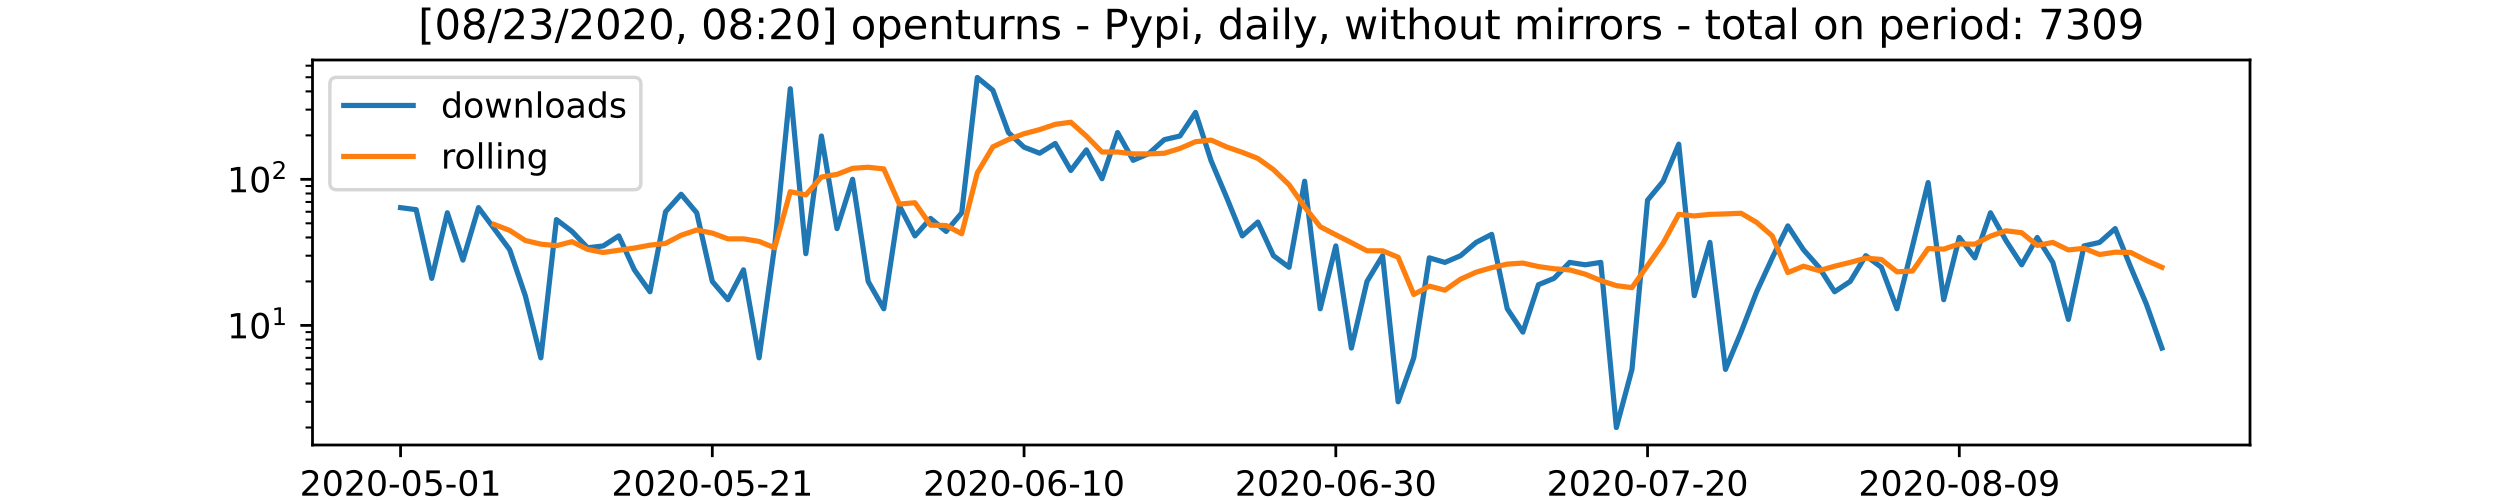
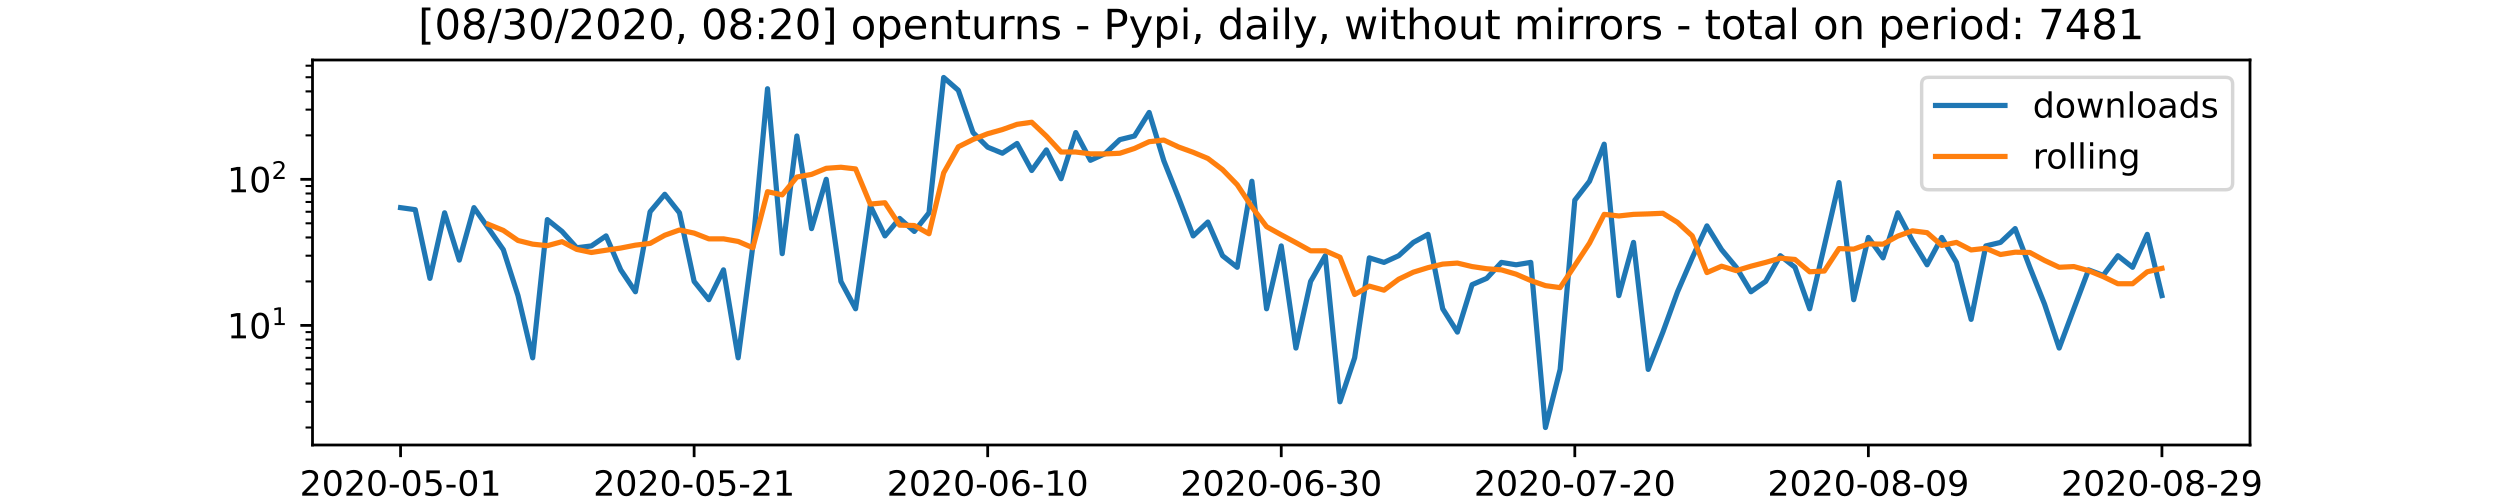
<svg xmlns="http://www.w3.org/2000/svg" xmlns:xlink="http://www.w3.org/1999/xlink" height="144pt" version="1.1" viewBox="0 0 720 144" width="720pt">
  <defs>
    <style type="text/css">*{stroke-linecap:butt;stroke-linejoin:round;}</style>
  </defs>
  <g id="figure_1">
    <g id="patch_1">
      <path d="M 0 144  L 720 144  L 720 0  L 0 0  z " style="fill:#ffffff;" />
    </g>
    <g id="axes_1">
      <g id="patch_2">
        <path d="M 90 128.16  L 648 128.16  L 648 17.28  L 90 17.28  z " style="fill:#ffffff;" />
      </g>
      <g id="matplotlib.axis_1">
        <g id="xtick_1">
          <g id="line2d_1">
            <defs>
-               <path d="M 0 0  L 0 3.5  " id="m0e3fd17107" style="stroke:#000000;stroke-width:0.8;" />
+               <path d="M 0 0  L 0 3.5  " id="me5f6b61ff6" style="stroke:#000000;stroke-width:0.8;" />
            </defs>
            <g>
-               <use style="stroke:#000000;stroke-width:0.8;" x="115.364" xlink:href="#m0e3fd17107" y="128.16" />
+               <use style="stroke:#000000;stroke-width:0.8;" x="115.364" xlink:href="#me5f6b61ff6" y="128.16" />
            </g>
          </g>
          <g id="text_1">
            <g transform="translate(86.30582 142.7584)scale(0.1 -0.1)">
              <defs>
                <path d="M 19.188 8.297  L 53.609 8.297  L 53.609 0  L 7.328 0  L 7.328 8.297  Q 12.938 14.109 22.625 23.891  Q 32.328 33.688 34.812 36.531  Q 39.547 41.844 41.422 45.531  Q 43.312 49.219 43.312 52.781  Q 43.312 58.594 39.234 62.25  Q 35.156 65.922 28.609 65.922  Q 23.969 65.922 18.812 64.312  Q 13.672 62.703 7.812 59.422  L 7.812 69.391  Q 13.766 71.781 18.938 73  Q 24.125 74.219 28.422 74.219  Q 39.75 74.219 46.484 68.547  Q 53.219 62.891 53.219 53.422  Q 53.219 48.922 51.531 44.891  Q 49.859 40.875 45.406 35.406  Q 44.188 33.984 37.641 27.219  Q 31.109 20.453 19.188 8.297  z " id="DejaVuSans-50" />
                <path d="M 31.781 66.406  Q 24.172 66.406 20.328 58.906  Q 16.5 51.422 16.5 36.375  Q 16.5 21.391 20.328 13.891  Q 24.172 6.391 31.781 6.391  Q 39.453 6.391 43.281 13.891  Q 47.125 21.391 47.125 36.375  Q 47.125 51.422 43.281 58.906  Q 39.453 66.406 31.781 66.406  z M 31.781 74.219  Q 44.047 74.219 50.516 64.516  Q 56.984 54.828 56.984 36.375  Q 56.984 17.969 50.516 8.266  Q 44.047 -1.422 31.781 -1.422  Q 19.531 -1.422 13.062 8.266  Q 6.594 17.969 6.594 36.375  Q 6.594 54.828 13.062 64.516  Q 19.531 74.219 31.781 74.219  z " id="DejaVuSans-48" />
                <path d="M 4.891 31.391  L 31.203 31.391  L 31.203 23.391  L 4.891 23.391  z " id="DejaVuSans-45" />
                <path d="M 10.797 72.906  L 49.516 72.906  L 49.516 64.594  L 19.828 64.594  L 19.828 46.734  Q 21.969 47.469 24.109 47.828  Q 26.266 48.188 28.422 48.188  Q 40.625 48.188 47.75 41.5  Q 54.891 34.812 54.891 23.391  Q 54.891 11.625 47.562 5.094  Q 40.234 -1.422 26.906 -1.422  Q 22.312 -1.422 17.547 -0.641  Q 12.797 0.141 7.719 1.703  L 7.719 11.625  Q 12.109 9.234 16.797 8.062  Q 21.484 6.891 26.703 6.891  Q 35.156 6.891 40.078 11.328  Q 45.016 15.766 45.016 23.391  Q 45.016 31 40.078 35.438  Q 35.156 39.891 26.703 39.891  Q 22.75 39.891 18.812 39.016  Q 14.891 38.141 10.797 36.281  z " id="DejaVuSans-53" />
                <path d="M 12.406 8.297  L 28.516 8.297  L 28.516 63.922  L 10.984 60.406  L 10.984 69.391  L 28.422 72.906  L 38.281 72.906  L 38.281 8.297  L 54.391 8.297  L 54.391 0  L 12.406 0  z " id="DejaVuSans-49" />
              </defs>
              <use xlink:href="#DejaVuSans-50" />
              <use x="63.623" xlink:href="#DejaVuSans-48" />
              <use x="127.246" xlink:href="#DejaVuSans-50" />
              <use x="190.869" xlink:href="#DejaVuSans-48" />
              <use x="254.492" xlink:href="#DejaVuSans-45" />
              <use x="290.576" xlink:href="#DejaVuSans-48" />
              <use x="354.199" xlink:href="#DejaVuSans-53" />
              <use x="417.822" xlink:href="#DejaVuSans-45" />
              <use x="453.906" xlink:href="#DejaVuSans-48" />
              <use x="517.529" xlink:href="#DejaVuSans-49" />
            </g>
          </g>
        </g>
        <g id="xtick_2">
          <g id="line2d_2">
            <g>
-               <use style="stroke:#000000;stroke-width:0.8;" x="205.146" xlink:href="#m0e3fd17107" y="128.16" />
+               <use style="stroke:#000000;stroke-width:0.8;" x="199.909" xlink:href="#me5f6b61ff6" y="128.16" />
            </g>
          </g>
          <g id="text_2">
-             <g transform="translate(176.0886 142.7584)scale(0.1 -0.1)">
+             <g transform="translate(170.8513 142.7584)scale(0.1 -0.1)">
              <use xlink:href="#DejaVuSans-50" />
              <use x="63.623" xlink:href="#DejaVuSans-48" />
              <use x="127.246" xlink:href="#DejaVuSans-50" />
              <use x="190.869" xlink:href="#DejaVuSans-48" />
              <use x="254.492" xlink:href="#DejaVuSans-45" />
              <use x="290.576" xlink:href="#DejaVuSans-48" />
              <use x="354.199" xlink:href="#DejaVuSans-53" />
              <use x="417.822" xlink:href="#DejaVuSans-45" />
              <use x="453.906" xlink:href="#DejaVuSans-50" />
              <use x="517.529" xlink:href="#DejaVuSans-49" />
            </g>
          </g>
        </g>
        <g id="xtick_3">
          <g id="line2d_3">
            <g>
-               <use style="stroke:#000000;stroke-width:0.8;" x="294.929" xlink:href="#m0e3fd17107" y="128.16" />
+               <use style="stroke:#000000;stroke-width:0.8;" x="284.455" xlink:href="#me5f6b61ff6" y="128.16" />
            </g>
          </g>
          <g id="text_3">
-             <g transform="translate(265.8714 142.7584)scale(0.1 -0.1)">
+             <g transform="translate(255.3967 142.7584)scale(0.1 -0.1)">
              <defs>
                <path d="M 33.016 40.375  Q 26.375 40.375 22.484 35.828  Q 18.609 31.297 18.609 23.391  Q 18.609 15.531 22.484 10.953  Q 26.375 6.391 33.016 6.391  Q 39.656 6.391 43.531 10.953  Q 47.406 15.531 47.406 23.391  Q 47.406 31.297 43.531 35.828  Q 39.656 40.375 33.016 40.375  z M 52.594 71.297  L 52.594 62.312  Q 48.875 64.062 45.094 64.984  Q 41.312 65.922 37.594 65.922  Q 27.828 65.922 22.672 59.328  Q 17.531 52.734 16.797 39.406  Q 19.672 43.656 24.016 45.922  Q 28.375 48.188 33.594 48.188  Q 44.578 48.188 50.953 41.516  Q 57.328 34.859 57.328 23.391  Q 57.328 12.156 50.688 5.359  Q 44.047 -1.422 33.016 -1.422  Q 20.359 -1.422 13.672 8.266  Q 6.984 17.969 6.984 36.375  Q 6.984 53.656 15.188 63.938  Q 23.391 74.219 37.203 74.219  Q 40.922 74.219 44.703 73.484  Q 48.484 72.75 52.594 71.297  z " id="DejaVuSans-54" />
              </defs>
              <use xlink:href="#DejaVuSans-50" />
              <use x="63.623" xlink:href="#DejaVuSans-48" />
              <use x="127.246" xlink:href="#DejaVuSans-50" />
              <use x="190.869" xlink:href="#DejaVuSans-48" />
              <use x="254.492" xlink:href="#DejaVuSans-45" />
              <use x="290.576" xlink:href="#DejaVuSans-48" />
              <use x="354.199" xlink:href="#DejaVuSans-54" />
              <use x="417.822" xlink:href="#DejaVuSans-45" />
              <use x="453.906" xlink:href="#DejaVuSans-49" />
              <use x="517.529" xlink:href="#DejaVuSans-48" />
            </g>
          </g>
        </g>
        <g id="xtick_4">
          <g id="line2d_4">
            <g>
-               <use style="stroke:#000000;stroke-width:0.8;" x="384.712" xlink:href="#m0e3fd17107" y="128.16" />
+               <use style="stroke:#000000;stroke-width:0.8;" x="369" xlink:href="#me5f6b61ff6" y="128.16" />
            </g>
          </g>
          <g id="text_4">
-             <g transform="translate(355.6542 142.7584)scale(0.1 -0.1)">
+             <g transform="translate(339.9422 142.7584)scale(0.1 -0.1)">
              <defs>
                <path d="M 40.578 39.312  Q 47.656 37.797 51.625 33  Q 55.609 28.219 55.609 21.188  Q 55.609 10.406 48.188 4.484  Q 40.766 -1.422 27.094 -1.422  Q 22.516 -1.422 17.656 -0.516  Q 12.797 0.391 7.625 2.203  L 7.625 11.719  Q 11.719 9.328 16.594 8.109  Q 21.484 6.891 26.812 6.891  Q 36.078 6.891 40.938 10.547  Q 45.797 14.203 45.797 21.188  Q 45.797 27.641 41.281 31.266  Q 36.766 34.906 28.719 34.906  L 20.219 34.906  L 20.219 43.016  L 29.109 43.016  Q 36.375 43.016 40.234 45.922  Q 44.094 48.828 44.094 54.297  Q 44.094 59.906 40.109 62.906  Q 36.141 65.922 28.719 65.922  Q 24.656 65.922 20.016 65.031  Q 15.375 64.156 9.812 62.312  L 9.812 71.094  Q 15.438 72.656 20.344 73.438  Q 25.25 74.219 29.594 74.219  Q 40.828 74.219 47.359 69.109  Q 53.906 64.016 53.906 55.328  Q 53.906 49.266 50.438 45.094  Q 46.969 40.922 40.578 39.312  z " id="DejaVuSans-51" />
              </defs>
              <use xlink:href="#DejaVuSans-50" />
              <use x="63.623" xlink:href="#DejaVuSans-48" />
              <use x="127.246" xlink:href="#DejaVuSans-50" />
              <use x="190.869" xlink:href="#DejaVuSans-48" />
              <use x="254.492" xlink:href="#DejaVuSans-45" />
              <use x="290.576" xlink:href="#DejaVuSans-48" />
              <use x="354.199" xlink:href="#DejaVuSans-54" />
              <use x="417.822" xlink:href="#DejaVuSans-45" />
              <use x="453.906" xlink:href="#DejaVuSans-51" />
              <use x="517.529" xlink:href="#DejaVuSans-48" />
            </g>
          </g>
        </g>
        <g id="xtick_5">
          <g id="line2d_5">
            <g>
-               <use style="stroke:#000000;stroke-width:0.8;" x="474.495" xlink:href="#m0e3fd17107" y="128.16" />
+               <use style="stroke:#000000;stroke-width:0.8;" x="453.545" xlink:href="#me5f6b61ff6" y="128.16" />
            </g>
          </g>
          <g id="text_5">
-             <g transform="translate(445.437 142.7584)scale(0.1 -0.1)">
+             <g transform="translate(424.4876 142.7584)scale(0.1 -0.1)">
              <defs>
                <path d="M 8.203 72.906  L 55.078 72.906  L 55.078 68.703  L 28.609 0  L 18.312 0  L 43.219 64.594  L 8.203 64.594  z " id="DejaVuSans-55" />
              </defs>
              <use xlink:href="#DejaVuSans-50" />
              <use x="63.623" xlink:href="#DejaVuSans-48" />
              <use x="127.246" xlink:href="#DejaVuSans-50" />
              <use x="190.869" xlink:href="#DejaVuSans-48" />
              <use x="254.492" xlink:href="#DejaVuSans-45" />
              <use x="290.576" xlink:href="#DejaVuSans-48" />
              <use x="354.199" xlink:href="#DejaVuSans-55" />
              <use x="417.822" xlink:href="#DejaVuSans-45" />
              <use x="453.906" xlink:href="#DejaVuSans-50" />
              <use x="517.529" xlink:href="#DejaVuSans-48" />
            </g>
          </g>
        </g>
        <g id="xtick_6">
          <g id="line2d_6">
            <g>
-               <use style="stroke:#000000;stroke-width:0.8;" x="564.278" xlink:href="#m0e3fd17107" y="128.16" />
+               <use style="stroke:#000000;stroke-width:0.8;" x="538.091" xlink:href="#me5f6b61ff6" y="128.16" />
            </g>
          </g>
          <g id="text_6">
-             <g transform="translate(535.2197 142.7584)scale(0.1 -0.1)">
+             <g transform="translate(509.0331 142.7584)scale(0.1 -0.1)">
              <defs>
                <path d="M 31.781 34.625  Q 24.75 34.625 20.719 30.859  Q 16.703 27.094 16.703 20.516  Q 16.703 13.922 20.719 10.156  Q 24.75 6.391 31.781 6.391  Q 38.812 6.391 42.859 10.172  Q 46.922 13.969 46.922 20.516  Q 46.922 27.094 42.891 30.859  Q 38.875 34.625 31.781 34.625  z M 21.922 38.812  Q 15.578 40.375 12.031 44.719  Q 8.5 49.078 8.5 55.328  Q 8.5 64.062 14.719 69.141  Q 20.953 74.219 31.781 74.219  Q 42.672 74.219 48.875 69.141  Q 55.078 64.062 55.078 55.328  Q 55.078 49.078 51.531 44.719  Q 48 40.375 41.703 38.812  Q 48.828 37.156 52.797 32.312  Q 56.781 27.484 56.781 20.516  Q 56.781 9.906 50.312 4.234  Q 43.844 -1.422 31.781 -1.422  Q 19.734 -1.422 13.25 4.234  Q 6.781 9.906 6.781 20.516  Q 6.781 27.484 10.781 32.312  Q 14.797 37.156 21.922 38.812  z M 18.312 54.391  Q 18.312 48.734 21.844 45.562  Q 25.391 42.391 31.781 42.391  Q 38.141 42.391 41.719 45.562  Q 45.312 48.734 45.312 54.391  Q 45.312 60.062 41.719 63.234  Q 38.141 66.406 31.781 66.406  Q 25.391 66.406 21.844 63.234  Q 18.312 60.062 18.312 54.391  z " id="DejaVuSans-56" />
                <path d="M 10.984 1.516  L 10.984 10.5  Q 14.703 8.734 18.5 7.812  Q 22.312 6.891 25.984 6.891  Q 35.75 6.891 40.891 13.453  Q 46.047 20.016 46.781 33.406  Q 43.953 29.203 39.594 26.953  Q 35.25 24.703 29.984 24.703  Q 19.047 24.703 12.672 31.312  Q 6.297 37.938 6.297 49.422  Q 6.297 60.641 12.938 67.422  Q 19.578 74.219 30.609 74.219  Q 43.266 74.219 49.922 64.516  Q 56.594 54.828 56.594 36.375  Q 56.594 19.141 48.406 8.859  Q 40.234 -1.422 26.422 -1.422  Q 22.703 -1.422 18.891 -0.688  Q 15.094 0.047 10.984 1.516  z M 30.609 32.422  Q 37.25 32.422 41.125 36.953  Q 45.016 41.5 45.016 49.422  Q 45.016 57.281 41.125 61.844  Q 37.25 66.406 30.609 66.406  Q 23.969 66.406 20.094 61.844  Q 16.219 57.281 16.219 49.422  Q 16.219 41.5 20.094 36.953  Q 23.969 32.422 30.609 32.422  z " id="DejaVuSans-57" />
              </defs>
              <use xlink:href="#DejaVuSans-50" />
              <use x="63.623" xlink:href="#DejaVuSans-48" />
              <use x="127.246" xlink:href="#DejaVuSans-50" />
              <use x="190.869" xlink:href="#DejaVuSans-48" />
              <use x="254.492" xlink:href="#DejaVuSans-45" />
              <use x="290.576" xlink:href="#DejaVuSans-48" />
              <use x="354.199" xlink:href="#DejaVuSans-56" />
              <use x="417.822" xlink:href="#DejaVuSans-45" />
              <use x="453.906" xlink:href="#DejaVuSans-48" />
              <use x="517.529" xlink:href="#DejaVuSans-57" />
            </g>
          </g>
        </g>
-         <g id="text_7">
+         <g id="xtick_7">
+           <g id="line2d_7">
+             <g>
+               <use style="stroke:#000000;stroke-width:0.8;" x="622.636" xlink:href="#me5f6b61ff6" y="128.16" />
+             </g>
+           </g>
+           <g id="text_7">
+             <g transform="translate(593.5786 142.7584)scale(0.1 -0.1)">
+               <use xlink:href="#DejaVuSans-50" />
+               <use x="63.623" xlink:href="#DejaVuSans-48" />
+               <use x="127.246" xlink:href="#DejaVuSans-50" />
+               <use x="190.869" xlink:href="#DejaVuSans-48" />
+               <use x="254.492" xlink:href="#DejaVuSans-45" />
+               <use x="290.576" xlink:href="#DejaVuSans-48" />
+               <use x="354.199" xlink:href="#DejaVuSans-56" />
+               <use x="417.822" xlink:href="#DejaVuSans-45" />
+               <use x="453.906" xlink:href="#DejaVuSans-50" />
+               <use x="517.529" xlink:href="#DejaVuSans-57" />
+             </g>
+           </g>
+         </g>
+         <g id="text_8">
          <g transform="translate(357.725 156.4366)scale(0.1 -0.1)">
            <defs>
              <path d="M 45.406 46.391  L 45.406 75.984  L 54.391 75.984  L 54.391 0  L 45.406 0  L 45.406 8.203  Q 42.578 3.328 38.25 0.953  Q 33.938 -1.422 27.875 -1.422  Q 17.969 -1.422 11.734 6.484  Q 5.516 14.406 5.516 27.297  Q 5.516 40.188 11.734 48.094  Q 17.969 56 27.875 56  Q 33.938 56 38.25 53.625  Q 42.578 51.266 45.406 46.391  z M 14.797 27.297  Q 14.797 17.391 18.875 11.75  Q 22.953 6.109 30.078 6.109  Q 37.203 6.109 41.297 11.75  Q 45.406 17.391 45.406 27.297  Q 45.406 37.203 41.297 42.844  Q 37.203 48.484 30.078 48.484  Q 22.953 48.484 18.875 42.844  Q 14.797 37.203 14.797 27.297  z " id="DejaVuSans-100" />
              <path d="M 34.281 27.484  Q 23.391 27.484 19.188 25  Q 14.984 22.516 14.984 16.5  Q 14.984 11.719 18.141 8.906  Q 21.297 6.109 26.703 6.109  Q 34.188 6.109 38.703 11.406  Q 43.219 16.703 43.219 25.484  L 43.219 27.484  z M 52.203 31.203  L 52.203 0  L 43.219 0  L 43.219 8.297  Q 40.141 3.328 35.547 0.953  Q 30.953 -1.422 24.312 -1.422  Q 15.922 -1.422 10.953 3.297  Q 6 8.016 6 15.922  Q 6 25.141 12.172 29.828  Q 18.359 34.516 30.609 34.516  L 43.219 34.516  L 43.219 35.406  Q 43.219 41.609 39.141 45  Q 35.062 48.391 27.688 48.391  Q 23 48.391 18.547 47.266  Q 14.109 46.141 10.016 43.891  L 10.016 52.203  Q 14.938 54.109 19.578 55.047  Q 24.219 56 28.609 56  Q 40.484 56 46.344 49.844  Q 52.203 43.703 52.203 31.203  z " id="DejaVuSans-97" />
              <path d="M 18.312 70.219  L 18.312 54.688  L 36.812 54.688  L 36.812 47.703  L 18.312 47.703  L 18.312 18.016  Q 18.312 11.328 20.141 9.422  Q 21.969 7.516 27.594 7.516  L 36.812 7.516  L 36.812 0  L 27.594 0  Q 17.188 0 13.234 3.875  Q 9.281 7.766 9.281 18.016  L 9.281 47.703  L 2.688 47.703  L 2.688 54.688  L 9.281 54.688  L 9.281 70.219  z " id="DejaVuSans-116" />
              <path d="M 56.203 29.594  L 56.203 25.203  L 14.891 25.203  Q 15.484 15.922 20.484 11.062  Q 25.484 6.203 34.422 6.203  Q 39.594 6.203 44.453 7.469  Q 49.312 8.734 54.109 11.281  L 54.109 2.781  Q 49.266 0.734 44.188 -0.344  Q 39.109 -1.422 33.891 -1.422  Q 20.797 -1.422 13.156 6.188  Q 5.516 13.812 5.516 26.812  Q 5.516 40.234 12.766 48.109  Q 20.016 56 32.328 56  Q 43.359 56 49.781 48.891  Q 56.203 41.797 56.203 29.594  z M 47.219 32.234  Q 47.125 39.594 43.094 43.984  Q 39.062 48.391 32.422 48.391  Q 24.906 48.391 20.391 44.141  Q 15.875 39.891 15.188 32.172  z " id="DejaVuSans-101" />
            </defs>
            <use xlink:href="#DejaVuSans-100" />
            <use x="63.477" xlink:href="#DejaVuSans-97" />
            <use x="124.756" xlink:href="#DejaVuSans-116" />
            <use x="163.965" xlink:href="#DejaVuSans-101" />
          </g>
        </g>
      </g>
      <g id="matplotlib.axis_2">
        <g id="ytick_1">
-           <g id="line2d_7">
+           <g id="line2d_8">
            <defs>
-               <path d="M 0 0  L -3.5 0  " id="m1979500a7c" style="stroke:#000000;stroke-width:0.8;" />
+               <path d="M 0 0  L -3.5 0  " id="mee8c7efab9" style="stroke:#000000;stroke-width:0.8;" />
            </defs>
            <g>
-               <use style="stroke:#000000;stroke-width:0.8;" x="90" xlink:href="#m1979500a7c" y="93.717" />
-             </g>
-           </g>
-           <g id="text_8">
+               <use style="stroke:#000000;stroke-width:0.8;" x="90" xlink:href="#mee8c7efab9" y="93.717" />
+             </g>
+           </g>
+           <g id="text_9">
            <g transform="translate(65.4 97.51592)scale(0.1 -0.1)">
              <use transform="translate(0 0.684375)" xlink:href="#DejaVuSans-49" />
              <use transform="translate(63.62305 0.684375)" xlink:href="#DejaVuSans-48" />
              <use transform="translate(128.2031 38.96563)scale(0.7)" xlink:href="#DejaVuSans-49" />
            </g>
          </g>
        </g>
        <g id="ytick_2">
-           <g id="line2d_8">
-             <g>
-               <use style="stroke:#000000;stroke-width:0.8;" x="90" xlink:href="#m1979500a7c" y="51.65" />
-             </g>
-           </g>
-           <g id="text_9">
+           <g id="line2d_9">
+             <g>
+               <use style="stroke:#000000;stroke-width:0.8;" x="90" xlink:href="#mee8c7efab9" y="51.65" />
+             </g>
+           </g>
+           <g id="text_10">
            <g transform="translate(65.4 55.4493)scale(0.1 -0.1)">
              <use transform="translate(0 0.765625)" xlink:href="#DejaVuSans-49" />
              <use transform="translate(63.62305 0.765625)" xlink:href="#DejaVuSans-48" />
              <use transform="translate(128.2031 39.04688)scale(0.7)" xlink:href="#DejaVuSans-50" />
            </g>
          </g>
        </g>
        <g id="ytick_3">
-           <g id="line2d_9">
+           <g id="line2d_10">
            <defs>
-               <path d="M 0 0  L -2 0  " id="mb85b04153b" style="stroke:#000000;stroke-width:0.6;" />
+               <path d="M 0 0  L -2 0  " id="m765f8147a2" style="stroke:#000000;stroke-width:0.6;" />
            </defs>
            <g>
-               <use style="stroke:#000000;stroke-width:0.6;" x="90" xlink:href="#mb85b04153b" y="123.12" />
+               <use style="stroke:#000000;stroke-width:0.6;" x="90" xlink:href="#m765f8147a2" y="123.12" />
            </g>
          </g>
        </g>
        <g id="ytick_4">
-           <g id="line2d_10">
-             <g>
-               <use style="stroke:#000000;stroke-width:0.6;" x="90" xlink:href="#mb85b04153b" y="115.712" />
+           <g id="line2d_11">
+             <g>
+               <use style="stroke:#000000;stroke-width:0.6;" x="90" xlink:href="#m765f8147a2" y="115.712" />
            </g>
          </g>
        </g>
        <g id="ytick_5">
-           <g id="line2d_11">
-             <g>
-               <use style="stroke:#000000;stroke-width:0.6;" x="90" xlink:href="#mb85b04153b" y="110.457" />
+           <g id="line2d_12">
+             <g>
+               <use style="stroke:#000000;stroke-width:0.6;" x="90" xlink:href="#m765f8147a2" y="110.457" />
            </g>
          </g>
        </g>
        <g id="ytick_6">
-           <g id="line2d_12">
-             <g>
-               <use style="stroke:#000000;stroke-width:0.6;" x="90" xlink:href="#mb85b04153b" y="106.38" />
+           <g id="line2d_13">
+             <g>
+               <use style="stroke:#000000;stroke-width:0.6;" x="90" xlink:href="#m765f8147a2" y="106.38" />
            </g>
          </g>
        </g>
        <g id="ytick_7">
-           <g id="line2d_13">
-             <g>
-               <use style="stroke:#000000;stroke-width:0.6;" x="90" xlink:href="#mb85b04153b" y="103.049" />
+           <g id="line2d_14">
+             <g>
+               <use style="stroke:#000000;stroke-width:0.6;" x="90" xlink:href="#m765f8147a2" y="103.049" />
            </g>
          </g>
        </g>
        <g id="ytick_8">
-           <g id="line2d_14">
-             <g>
-               <use style="stroke:#000000;stroke-width:0.6;" x="90" xlink:href="#mb85b04153b" y="100.233" />
+           <g id="line2d_15">
+             <g>
+               <use style="stroke:#000000;stroke-width:0.6;" x="90" xlink:href="#m765f8147a2" y="100.233" />
            </g>
          </g>
        </g>
        <g id="ytick_9">
-           <g id="line2d_15">
-             <g>
-               <use style="stroke:#000000;stroke-width:0.6;" x="90" xlink:href="#mb85b04153b" y="97.793" />
+           <g id="line2d_16">
+             <g>
+               <use style="stroke:#000000;stroke-width:0.6;" x="90" xlink:href="#m765f8147a2" y="97.793" />
            </g>
          </g>
        </g>
        <g id="ytick_10">
-           <g id="line2d_16">
-             <g>
-               <use style="stroke:#000000;stroke-width:0.6;" x="90" xlink:href="#mb85b04153b" y="95.642" />
+           <g id="line2d_17">
+             <g>
+               <use style="stroke:#000000;stroke-width:0.6;" x="90" xlink:href="#m765f8147a2" y="95.642" />
            </g>
          </g>
        </g>
        <g id="ytick_11">
-           <g id="line2d_17">
-             <g>
-               <use style="stroke:#000000;stroke-width:0.6;" x="90" xlink:href="#mb85b04153b" y="81.053" />
+           <g id="line2d_18">
+             <g>
+               <use style="stroke:#000000;stroke-width:0.6;" x="90" xlink:href="#m765f8147a2" y="81.053" />
            </g>
          </g>
        </g>
        <g id="ytick_12">
-           <g id="line2d_18">
-             <g>
-               <use style="stroke:#000000;stroke-width:0.6;" x="90" xlink:href="#mb85b04153b" y="73.646" />
+           <g id="line2d_19">
+             <g>
+               <use style="stroke:#000000;stroke-width:0.6;" x="90" xlink:href="#m765f8147a2" y="73.646" />
            </g>
          </g>
        </g>
        <g id="ytick_13">
-           <g id="line2d_19">
-             <g>
-               <use style="stroke:#000000;stroke-width:0.6;" x="90" xlink:href="#mb85b04153b" y="68.39" />
+           <g id="line2d_20">
+             <g>
+               <use style="stroke:#000000;stroke-width:0.6;" x="90" xlink:href="#m765f8147a2" y="68.39" />
            </g>
          </g>
        </g>
        <g id="ytick_14">
-           <g id="line2d_20">
-             <g>
-               <use style="stroke:#000000;stroke-width:0.6;" x="90" xlink:href="#mb85b04153b" y="64.313" />
+           <g id="line2d_21">
+             <g>
+               <use style="stroke:#000000;stroke-width:0.6;" x="90" xlink:href="#m765f8147a2" y="64.313" />
            </g>
          </g>
        </g>
        <g id="ytick_15">
-           <g id="line2d_21">
-             <g>
-               <use style="stroke:#000000;stroke-width:0.6;" x="90" xlink:href="#mb85b04153b" y="60.983" />
+           <g id="line2d_22">
+             <g>
+               <use style="stroke:#000000;stroke-width:0.6;" x="90" xlink:href="#m765f8147a2" y="60.983" />
            </g>
          </g>
        </g>
        <g id="ytick_16">
-           <g id="line2d_22">
-             <g>
-               <use style="stroke:#000000;stroke-width:0.6;" x="90" xlink:href="#mb85b04153b" y="58.166" />
+           <g id="line2d_23">
+             <g>
+               <use style="stroke:#000000;stroke-width:0.6;" x="90" xlink:href="#m765f8147a2" y="58.166" />
            </g>
          </g>
        </g>
        <g id="ytick_17">
-           <g id="line2d_23">
-             <g>
-               <use style="stroke:#000000;stroke-width:0.6;" x="90" xlink:href="#mb85b04153b" y="55.727" />
+           <g id="line2d_24">
+             <g>
+               <use style="stroke:#000000;stroke-width:0.6;" x="90" xlink:href="#m765f8147a2" y="55.727" />
            </g>
          </g>
        </g>
        <g id="ytick_18">
-           <g id="line2d_24">
-             <g>
-               <use style="stroke:#000000;stroke-width:0.6;" x="90" xlink:href="#mb85b04153b" y="53.575" />
+           <g id="line2d_25">
+             <g>
+               <use style="stroke:#000000;stroke-width:0.6;" x="90" xlink:href="#m765f8147a2" y="53.575" />
            </g>
          </g>
        </g>
        <g id="ytick_19">
-           <g id="line2d_25">
-             <g>
-               <use style="stroke:#000000;stroke-width:0.6;" x="90" xlink:href="#mb85b04153b" y="38.987" />
+           <g id="line2d_26">
+             <g>
+               <use style="stroke:#000000;stroke-width:0.6;" x="90" xlink:href="#m765f8147a2" y="38.987" />
            </g>
          </g>
        </g>
        <g id="ytick_20">
-           <g id="line2d_26">
-             <g>
-               <use style="stroke:#000000;stroke-width:0.6;" x="90" xlink:href="#mb85b04153b" y="31.579" />
+           <g id="line2d_27">
+             <g>
+               <use style="stroke:#000000;stroke-width:0.6;" x="90" xlink:href="#m765f8147a2" y="31.579" />
            </g>
          </g>
        </g>
        <g id="ytick_21">
-           <g id="line2d_27">
-             <g>
-               <use style="stroke:#000000;stroke-width:0.6;" x="90" xlink:href="#mb85b04153b" y="26.323" />
+           <g id="line2d_28">
+             <g>
+               <use style="stroke:#000000;stroke-width:0.6;" x="90" xlink:href="#m765f8147a2" y="26.323" />
            </g>
          </g>
        </g>
        <g id="ytick_22">
-           <g id="line2d_28">
-             <g>
-               <use style="stroke:#000000;stroke-width:0.6;" x="90" xlink:href="#mb85b04153b" y="22.247" />
+           <g id="line2d_29">
+             <g>
+               <use style="stroke:#000000;stroke-width:0.6;" x="90" xlink:href="#m765f8147a2" y="22.247" />
            </g>
          </g>
        </g>
        <g id="ytick_23">
-           <g id="line2d_29">
-             <g>
-               <use style="stroke:#000000;stroke-width:0.6;" x="90" xlink:href="#mb85b04153b" y="18.916" />
-             </g>
-           </g>
-         </g>
-       </g>
-       <g id="line2d_30">
-         <path clip-path="url(#p2158032465)" d="M 115.364 59.803  L 119.853 60.383  L 124.342 80.162  L 128.831 61.29  L 133.32 74.906  L 137.809 59.803  L 142.298 65.837  L 146.788 71.905  L 151.277 85.13  L 155.766 103.049  L 160.255 63.249  L 164.744 66.649  L 169.233 71.359  L 173.722 70.83  L 178.212 67.939  L 182.701 77.722  L 187.19 84.022  L 191.679 60.983  L 196.168 55.957  L 200.657 61.29  L 205.146 81.053  L 209.636 86.309  L 214.125 77.722  L 218.614 103.049  L 223.103 70.83  L 227.592 25.563  L 232.081 73.047  L 236.57 39.17  L 241.06 65.837  L 245.549 51.65  L 250.038 81.053  L 254.527 88.923  L 259.016 59.241  L 263.505 67.939  L 267.994 62.907  L 272.484 66.649  L 276.973 61.29  L 281.462 22.32  L 285.951 26.007  L 290.44 38.183  L 294.929 42.391  L 299.418 44.121  L 303.907 41.322  L 308.397 49.097  L 312.886 43.178  L 317.375 51.468  L 321.864 38.183  L 326.353 46.167  L 330.842 44.243  L 335.331 40.215  L 339.821 39.17  L 344.31 32.389  L 348.799 46.303  L 353.288 56.906  L 357.777 67.939  L 362.266 63.952  L 366.755 73.646  L 371.245 76.977  L 375.734 52.207  L 380.223 88.923  L 384.712 70.83  L 389.201 100.233  L 393.69 81.053  L 398.179 73.646  L 402.669 115.712  L 407.158 103.049  L 411.647 74.265  L 416.136 75.571  L 420.625 73.646  L 425.114 69.814  L 429.603 67.499  L 434.093 88.923  L 438.582 95.642  L 443.071 81.99  L 447.56 80.162  L 452.049 75.571  L 456.538 76.26  L 461.027 75.571  L 465.516 123.12  L 470.006 106.38  L 474.495 57.652  L 478.984 52.207  L 483.473 41.531  L 487.962 85.13  L 492.451 69.814  L 496.94 106.38  L 501.43 95.642  L 505.919 84.022  L 510.408 74.265  L 514.897 65.059  L 519.386 71.905  L 523.875 76.977  L 528.364 84.022  L 532.854 81.053  L 537.343 73.646  L 541.832 76.977  L 546.321 88.923  L 550.81 70.83  L 555.299 52.587  L 559.788 86.309  L 564.278 68.39  L 568.767 74.265  L 573.256 61.29  L 577.745 69.327  L 582.234 76.26  L 586.723 68.39  L 591.212 75.571  L 595.702 91.975  L 600.191 70.83  L 604.68 69.814  L 609.169 65.837  L 613.658 76.977  L 618.147 87.57  L 622.636 100.233  " style="fill:none;stroke:#1f77b4;stroke-linecap:square;stroke-width:1.5;" />
+           <g id="line2d_30">
+             <g>
+               <use style="stroke:#000000;stroke-width:0.6;" x="90" xlink:href="#m765f8147a2" y="18.916" />
+             </g>
+           </g>
+         </g>
      </g>
      <g id="line2d_31">
-         <path clip-path="url(#p2158032465)" d="M 142.298 64.629  L 146.788 66.355  L 151.277 69.259  L 155.766 70.315  L 160.255 70.755  L 164.744 69.604  L 169.233 71.826  L 173.722 72.713  L 178.212 72.063  L 182.701 71.436  L 187.19 70.607  L 191.679 70.099  L 196.168 67.749  L 200.657 66.238  L 205.146 67.13  L 209.636 68.786  L 214.125 68.786  L 218.614 69.534  L 223.103 71.359  L 227.592 55.212  L 232.081 56.122  L 236.57 50.984  L 241.06 50.22  L 245.549 48.472  L 250.038 48.168  L 254.527 48.648  L 259.016 58.773  L 263.505 58.391  L 267.994 64.843  L 272.484 64.951  L 276.973 67.313  L 281.462 49.791  L 285.951 42.281  L 290.44 40.173  L 294.929 38.51  L 299.418 37.317  L 303.907 35.809  L 308.397 35.205  L 312.886 39.21  L 317.375 43.779  L 321.864 43.779  L 326.353 44.312  L 330.842 44.33  L 335.331 44.138  L 339.821 42.756  L 344.31 40.81  L 348.799 40.341  L 353.288 42.328  L 357.777 43.864  L 362.266 45.634  L 366.755 48.849  L 371.245 53.202  L 375.734 59.601  L 380.223 65.278  L 384.712 67.623  L 389.201 69.885  L 393.69 72.224  L 398.179 72.224  L 402.669 74.086  L 407.158 84.807  L 411.647 82.407  L 416.136 83.568  L 420.625 80.412  L 425.114 78.387  L 429.603 77.081  L 434.093 76.061  L 438.582 75.765  L 443.071 76.769  L 447.56 77.399  L 452.049 77.722  L 456.538 78.96  L 461.027 80.794  L 465.516 82.267  L 470.006 82.834  L 474.495 76.462  L 478.984 70.027  L 483.473 61.737  L 487.962 62.196  L 492.451 61.737  L 496.94 61.602  L 501.43 61.423  L 505.919 64.054  L 510.408 67.939  L 514.897 78.5  L 519.386 76.666  L 523.875 77.941  L 528.364 76.666  L 532.854 75.571  L 537.343 74.355  L 541.832 74.721  L 546.321 78.274  L 550.81 78.052  L 555.299 71.591  L 559.788 71.747  L 564.278 70.243  L 568.767 70.315  L 573.256 68.003  L 577.745 66.472  L 582.234 67.008  L 586.723 70.681  L 591.212 69.814  L 595.702 71.984  L 600.191 71.513  L 604.68 73.301  L 609.169 72.631  L 613.658 72.713  L 618.147 75  L 622.636 76.977  " style="fill:none;stroke:#ff7f0e;stroke-linecap:square;stroke-width:1.5;" />
+         <path clip-path="url(#p6bca961084)" d="M 115.364 59.803  L 119.591 60.383  L 123.818 80.162  L 128.045 61.29  L 132.273 74.906  L 136.5 59.803  L 140.727 65.837  L 144.955 71.905  L 149.182 85.13  L 153.409 103.049  L 157.636 63.249  L 161.864 66.649  L 166.091 71.359  L 170.318 70.83  L 174.545 67.939  L 178.773 77.722  L 183 84.022  L 187.227 60.983  L 191.455 55.957  L 195.682 61.29  L 199.909 81.053  L 204.136 86.309  L 208.364 77.722  L 212.591 103.049  L 216.818 70.83  L 221.045 25.563  L 225.273 73.047  L 229.5 39.17  L 233.727 65.837  L 237.955 51.65  L 242.182 81.053  L 246.409 88.923  L 250.636 59.241  L 254.864 67.939  L 259.091 62.907  L 263.318 66.649  L 267.545 61.29  L 271.773 22.32  L 276 26.007  L 280.227 38.183  L 284.455 42.391  L 288.682 44.121  L 292.909 41.322  L 297.136 49.097  L 301.364 43.178  L 305.591 51.468  L 309.818 38.183  L 314.045 46.167  L 318.273 44.243  L 322.5 40.215  L 326.727 39.17  L 330.955 32.389  L 335.182 46.303  L 339.409 56.906  L 343.636 67.939  L 347.864 63.952  L 352.091 73.646  L 356.318 76.977  L 360.545 52.207  L 364.773 88.923  L 369 70.83  L 373.227 100.233  L 377.455 81.053  L 381.682 73.646  L 385.909 115.712  L 390.136 103.049  L 394.364 74.265  L 398.591 75.571  L 402.818 73.646  L 407.045 69.814  L 411.273 67.499  L 415.5 88.923  L 419.727 95.642  L 423.955 81.99  L 428.182 80.162  L 432.409 75.571  L 436.636 76.26  L 440.864 75.571  L 445.091 123.12  L 449.318 106.38  L 453.545 57.652  L 457.773 52.207  L 462 41.531  L 466.227 85.13  L 470.455 69.814  L 474.682 106.38  L 478.909 95.642  L 483.136 84.022  L 487.364 74.265  L 491.591 65.059  L 495.818 71.905  L 500.045 76.977  L 504.273 84.022  L 508.5 81.053  L 512.727 73.646  L 516.955 76.977  L 521.182 88.923  L 525.409 70.83  L 529.636 52.587  L 533.864 86.309  L 538.091 68.39  L 542.318 74.265  L 546.545 61.29  L 550.773 69.327  L 555 76.26  L 559.227 68.39  L 563.455 75.571  L 567.682 91.975  L 571.909 70.83  L 576.136 69.814  L 580.364 65.837  L 584.591 76.977  L 588.818 87.57  L 593.045 100.233  L 597.273 88.923  L 601.5 77.722  L 605.727 79.312  L 609.955 73.646  L 614.182 76.977  L 618.409 67.499  L 622.636 85.13  " style="fill:none;stroke:#1f77b4;stroke-linecap:square;stroke-width:1.5;" />
+       </g>
+       <g id="line2d_32">
+         <path clip-path="url(#p6bca961084)" d="M 140.727 64.629  L 144.955 66.355  L 149.182 69.259  L 153.409 70.315  L 157.636 70.755  L 161.864 69.604  L 166.091 71.826  L 170.318 72.713  L 174.545 72.063  L 178.773 71.436  L 183 70.607  L 187.227 70.099  L 191.455 67.749  L 195.682 66.238  L 199.909 67.13  L 204.136 68.786  L 208.364 68.786  L 212.591 69.534  L 216.818 71.359  L 221.045 55.212  L 225.273 56.122  L 229.5 50.984  L 233.727 50.22  L 237.955 48.472  L 242.182 48.168  L 246.409 48.648  L 250.636 58.773  L 254.864 58.391  L 259.091 64.843  L 263.318 64.951  L 267.545 67.313  L 271.773 49.791  L 276 42.281  L 280.227 40.173  L 284.455 38.51  L 288.682 37.317  L 292.909 35.809  L 297.136 35.205  L 301.364 39.21  L 305.591 43.779  L 309.818 43.779  L 314.045 44.312  L 318.273 44.33  L 322.5 44.138  L 326.727 42.756  L 330.955 40.81  L 335.182 40.341  L 339.409 42.328  L 343.636 43.864  L 347.864 45.634  L 352.091 48.849  L 356.318 53.202  L 360.545 59.601  L 364.773 65.278  L 369 67.623  L 373.227 69.885  L 377.455 72.224  L 381.682 72.224  L 385.909 74.086  L 390.136 84.807  L 394.364 82.407  L 398.591 83.568  L 402.818 80.412  L 407.045 78.387  L 411.273 77.081  L 415.5 76.061  L 419.727 75.765  L 423.955 76.769  L 428.182 77.399  L 432.409 77.722  L 436.636 78.96  L 440.864 80.794  L 445.091 82.267  L 449.318 82.834  L 453.545 76.462  L 457.773 70.027  L 462 61.737  L 466.227 62.196  L 470.455 61.737  L 474.682 61.602  L 478.909 61.423  L 483.136 64.054  L 487.364 67.939  L 491.591 78.5  L 495.818 76.666  L 500.045 77.941  L 504.273 76.666  L 508.5 75.571  L 512.727 74.355  L 516.955 74.721  L 521.182 78.274  L 525.409 78.052  L 529.636 71.591  L 533.864 71.747  L 538.091 70.243  L 542.318 70.315  L 546.545 68.003  L 550.773 66.472  L 555 67.008  L 559.227 70.681  L 563.455 69.814  L 567.682 71.984  L 571.909 71.513  L 576.136 73.301  L 580.364 72.631  L 584.591 72.713  L 588.818 75  L 593.045 76.977  L 597.273 76.769  L 601.5 77.941  L 605.727 79.672  L 609.955 81.718  L 614.182 81.718  L 618.409 78.274  L 622.636 77.293  " style="fill:none;stroke:#ff7f0e;stroke-linecap:square;stroke-width:1.5;" />
      </g>
      <g id="patch_3">
        <path d="M 90 128.16  L 90 17.28  " style="fill:none;stroke:#000000;stroke-linecap:square;stroke-linejoin:miter;stroke-width:0.8;" />
      </g>
      <g id="patch_4">
        <path d="M 648 128.16  L 648 17.28  " style="fill:none;stroke:#000000;stroke-linecap:square;stroke-linejoin:miter;stroke-width:0.8;" />
      </g>
      <g id="patch_5">
        <path d="M 90 128.16  L 648 128.16  " style="fill:none;stroke:#000000;stroke-linecap:square;stroke-linejoin:miter;stroke-width:0.8;" />
      </g>
      <g id="patch_6">
        <path d="M 90 17.28  L 648 17.28  " style="fill:none;stroke:#000000;stroke-linecap:square;stroke-linejoin:miter;stroke-width:0.8;" />
      </g>
-       <g id="text_10">
+       <g id="text_11">
        <g transform="translate(120.4556 11.28)scale(0.12 -0.12)">
          <defs>
            <path d="M 8.594 75.984  L 29.297 75.984  L 29.297 69  L 17.578 69  L 17.578 -6.203  L 29.297 -6.203  L 29.297 -13.188  L 8.594 -13.188  z " id="DejaVuSans-91" />
            <path d="M 25.391 72.906  L 33.688 72.906  L 8.297 -9.281  L 0 -9.281  z " id="DejaVuSans-47" />
            <path d="M 11.719 12.406  L 22.016 12.406  L 22.016 4  L 14.016 -11.625  L 7.719 -11.625  L 11.719 4  z " id="DejaVuSans-44" />
            <path id="DejaVuSans-32" />
            <path d="M 11.719 12.406  L 22.016 12.406  L 22.016 0  L 11.719 0  z M 11.719 51.703  L 22.016 51.703  L 22.016 39.312  L 11.719 39.312  z " id="DejaVuSans-58" />
            <path d="M 30.422 75.984  L 30.422 -13.188  L 9.719 -13.188  L 9.719 -6.203  L 21.391 -6.203  L 21.391 69  L 9.719 69  L 9.719 75.984  z " id="DejaVuSans-93" />
            <path d="M 30.609 48.391  Q 23.391 48.391 19.188 42.75  Q 14.984 37.109 14.984 27.297  Q 14.984 17.484 19.156 11.844  Q 23.344 6.203 30.609 6.203  Q 37.797 6.203 41.984 11.859  Q 46.188 17.531 46.188 27.297  Q 46.188 37.016 41.984 42.703  Q 37.797 48.391 30.609 48.391  z M 30.609 56  Q 42.328 56 49.016 48.375  Q 55.719 40.766 55.719 27.297  Q 55.719 13.875 49.016 6.219  Q 42.328 -1.422 30.609 -1.422  Q 18.844 -1.422 12.172 6.219  Q 5.516 13.875 5.516 27.297  Q 5.516 40.766 12.172 48.375  Q 18.844 56 30.609 56  z " id="DejaVuSans-111" />
            <path d="M 18.109 8.203  L 18.109 -20.797  L 9.078 -20.797  L 9.078 54.688  L 18.109 54.688  L 18.109 46.391  Q 20.953 51.266 25.266 53.625  Q 29.594 56 35.594 56  Q 45.562 56 51.781 48.094  Q 58.016 40.188 58.016 27.297  Q 58.016 14.406 51.781 6.484  Q 45.562 -1.422 35.594 -1.422  Q 29.594 -1.422 25.266 0.953  Q 20.953 3.328 18.109 8.203  z M 48.688 27.297  Q 48.688 37.203 44.609 42.844  Q 40.531 48.484 33.406 48.484  Q 26.266 48.484 22.188 42.844  Q 18.109 37.203 18.109 27.297  Q 18.109 17.391 22.188 11.75  Q 26.266 6.109 33.406 6.109  Q 40.531 6.109 44.609 11.75  Q 48.688 17.391 48.688 27.297  z " id="DejaVuSans-112" />
            <path d="M 54.891 33.016  L 54.891 0  L 45.906 0  L 45.906 32.719  Q 45.906 40.484 42.875 44.328  Q 39.844 48.188 33.797 48.188  Q 26.516 48.188 22.312 43.547  Q 18.109 38.922 18.109 30.906  L 18.109 0  L 9.078 0  L 9.078 54.688  L 18.109 54.688  L 18.109 46.188  Q 21.344 51.125 25.703 53.562  Q 30.078 56 35.797 56  Q 45.219 56 50.047 50.172  Q 54.891 44.344 54.891 33.016  z " id="DejaVuSans-110" />
            <path d="M 8.5 21.578  L 8.5 54.688  L 17.484 54.688  L 17.484 21.922  Q 17.484 14.156 20.5 10.266  Q 23.531 6.391 29.594 6.391  Q 36.859 6.391 41.078 11.031  Q 45.312 15.672 45.312 23.688  L 45.312 54.688  L 54.297 54.688  L 54.297 0  L 45.312 0  L 45.312 8.406  Q 42.047 3.422 37.719 1  Q 33.406 -1.422 27.688 -1.422  Q 18.266 -1.422 13.375 4.438  Q 8.5 10.297 8.5 21.578  z M 31.109 56  z " id="DejaVuSans-117" />
            <path d="M 41.109 46.297  Q 39.594 47.172 37.812 47.578  Q 36.031 48 33.891 48  Q 26.266 48 22.188 43.047  Q 18.109 38.094 18.109 28.812  L 18.109 0  L 9.078 0  L 9.078 54.688  L 18.109 54.688  L 18.109 46.188  Q 20.953 51.172 25.484 53.578  Q 30.031 56 36.531 56  Q 37.453 56 38.578 55.875  Q 39.703 55.766 41.062 55.516  z " id="DejaVuSans-114" />
            <path d="M 44.281 53.078  L 44.281 44.578  Q 40.484 46.531 36.375 47.5  Q 32.281 48.484 27.875 48.484  Q 21.188 48.484 17.844 46.438  Q 14.5 44.391 14.5 40.281  Q 14.5 37.156 16.891 35.375  Q 19.281 33.594 26.516 31.984  L 29.594 31.297  Q 39.156 29.25 43.188 25.516  Q 47.219 21.781 47.219 15.094  Q 47.219 7.469 41.188 3.016  Q 35.156 -1.422 24.609 -1.422  Q 20.219 -1.422 15.453 -0.562  Q 10.688 0.297 5.422 2  L 5.422 11.281  Q 10.406 8.688 15.234 7.391  Q 20.062 6.109 24.812 6.109  Q 31.156 6.109 34.562 8.281  Q 37.984 10.453 37.984 14.406  Q 37.984 18.062 35.516 20.016  Q 33.062 21.969 24.703 23.781  L 21.578 24.516  Q 13.234 26.266 9.516 29.906  Q 5.812 33.547 5.812 39.891  Q 5.812 47.609 11.281 51.797  Q 16.75 56 26.812 56  Q 31.781 56 36.172 55.266  Q 40.578 54.547 44.281 53.078  z " id="DejaVuSans-115" />
            <path d="M 19.672 64.797  L 19.672 37.406  L 32.078 37.406  Q 38.969 37.406 42.719 40.969  Q 46.484 44.531 46.484 51.125  Q 46.484 57.672 42.719 61.234  Q 38.969 64.797 32.078 64.797  z M 9.812 72.906  L 32.078 72.906  Q 44.344 72.906 50.609 67.359  Q 56.891 61.812 56.891 51.125  Q 56.891 40.328 50.609 34.812  Q 44.344 29.297 32.078 29.297  L 19.672 29.297  L 19.672 0  L 9.812 0  z " id="DejaVuSans-80" />
            <path d="M 32.172 -5.078  Q 28.375 -14.844 24.75 -17.812  Q 21.141 -20.797 15.094 -20.797  L 7.906 -20.797  L 7.906 -13.281  L 13.188 -13.281  Q 16.891 -13.281 18.938 -11.516  Q 21 -9.766 23.484 -3.219  L 25.094 0.875  L 2.984 54.688  L 12.5 54.688  L 29.594 11.922  L 46.688 54.688  L 56.203 54.688  z " id="DejaVuSans-121" />
            <path d="M 9.422 54.688  L 18.406 54.688  L 18.406 0  L 9.422 0  z M 9.422 75.984  L 18.406 75.984  L 18.406 64.594  L 9.422 64.594  z " id="DejaVuSans-105" />
            <path d="M 9.422 75.984  L 18.406 75.984  L 18.406 0  L 9.422 0  z " id="DejaVuSans-108" />
            <path d="M 4.203 54.688  L 13.188 54.688  L 24.422 12.016  L 35.594 54.688  L 46.188 54.688  L 57.422 12.016  L 68.609 54.688  L 77.594 54.688  L 63.281 0  L 52.688 0  L 40.922 44.828  L 29.109 0  L 18.5 0  z " id="DejaVuSans-119" />
            <path d="M 54.891 33.016  L 54.891 0  L 45.906 0  L 45.906 32.719  Q 45.906 40.484 42.875 44.328  Q 39.844 48.188 33.797 48.188  Q 26.516 48.188 22.312 43.547  Q 18.109 38.922 18.109 30.906  L 18.109 0  L 9.078 0  L 9.078 75.984  L 18.109 75.984  L 18.109 46.188  Q 21.344 51.125 25.703 53.562  Q 30.078 56 35.797 56  Q 45.219 56 50.047 50.172  Q 54.891 44.344 54.891 33.016  z " id="DejaVuSans-104" />
            <path d="M 52 44.188  Q 55.375 50.25 60.062 53.125  Q 64.75 56 71.094 56  Q 79.641 56 84.281 50.016  Q 88.922 44.047 88.922 33.016  L 88.922 0  L 79.891 0  L 79.891 32.719  Q 79.891 40.578 77.094 44.375  Q 74.312 48.188 68.609 48.188  Q 61.625 48.188 57.562 43.547  Q 53.516 38.922 53.516 30.906  L 53.516 0  L 44.484 0  L 44.484 32.719  Q 44.484 40.625 41.703 44.406  Q 38.922 48.188 33.109 48.188  Q 26.219 48.188 22.156 43.531  Q 18.109 38.875 18.109 30.906  L 18.109 0  L 9.078 0  L 9.078 54.688  L 18.109 54.688  L 18.109 46.188  Q 21.188 51.219 25.484 53.609  Q 29.781 56 35.688 56  Q 41.656 56 45.828 52.969  Q 50 49.953 52 44.188  z " id="DejaVuSans-109" />
+             <path d="M 37.797 64.312  L 12.891 25.391  L 37.797 25.391  z M 35.203 72.906  L 47.609 72.906  L 47.609 25.391  L 58.016 25.391  L 58.016 17.188  L 47.609 17.188  L 47.609 0  L 37.797 0  L 37.797 17.188  L 4.891 17.188  L 4.891 26.703  z " id="DejaVuSans-52" />
          </defs>
          <use xlink:href="#DejaVuSans-91" />
          <use x="39.014" xlink:href="#DejaVuSans-48" />
          <use x="102.637" xlink:href="#DejaVuSans-56" />
          <use x="166.26" xlink:href="#DejaVuSans-47" />
-           <use x="199.951" xlink:href="#DejaVuSans-50" />
-           <use x="263.574" xlink:href="#DejaVuSans-51" />
+           <use x="199.951" xlink:href="#DejaVuSans-51" />
+           <use x="263.574" xlink:href="#DejaVuSans-48" />
          <use x="327.197" xlink:href="#DejaVuSans-47" />
          <use x="360.889" xlink:href="#DejaVuSans-50" />
          <use x="424.512" xlink:href="#DejaVuSans-48" />
          <use x="488.135" xlink:href="#DejaVuSans-50" />
          <use x="551.758" xlink:href="#DejaVuSans-48" />
          <use x="615.381" xlink:href="#DejaVuSans-44" />
          <use x="647.168" xlink:href="#DejaVuSans-32" />
          <use x="678.955" xlink:href="#DejaVuSans-48" />
          <use x="742.578" xlink:href="#DejaVuSans-56" />
          <use x="806.201" xlink:href="#DejaVuSans-58" />
          <use x="839.893" xlink:href="#DejaVuSans-50" />
          <use x="903.516" xlink:href="#DejaVuSans-48" />
          <use x="967.139" xlink:href="#DejaVuSans-93" />
          <use x="1006.152" xlink:href="#DejaVuSans-32" />
          <use x="1037.939" xlink:href="#DejaVuSans-111" />
          <use x="1099.121" xlink:href="#DejaVuSans-112" />
          <use x="1162.598" xlink:href="#DejaVuSans-101" />
          <use x="1224.121" xlink:href="#DejaVuSans-110" />
          <use x="1287.5" xlink:href="#DejaVuSans-116" />
          <use x="1326.709" xlink:href="#DejaVuSans-117" />
          <use x="1390.088" xlink:href="#DejaVuSans-114" />
          <use x="1429.451" xlink:href="#DejaVuSans-110" />
          <use x="1492.83" xlink:href="#DejaVuSans-115" />
          <use x="1544.93" xlink:href="#DejaVuSans-32" />
          <use x="1576.717" xlink:href="#DejaVuSans-45" />
          <use x="1612.801" xlink:href="#DejaVuSans-32" />
          <use x="1644.588" xlink:href="#DejaVuSans-80" />
          <use x="1704.891" xlink:href="#DejaVuSans-121" />
          <use x="1764.07" xlink:href="#DejaVuSans-112" />
          <use x="1827.547" xlink:href="#DejaVuSans-105" />
          <use x="1855.33" xlink:href="#DejaVuSans-44" />
          <use x="1887.117" xlink:href="#DejaVuSans-32" />
          <use x="1918.904" xlink:href="#DejaVuSans-100" />
          <use x="1982.381" xlink:href="#DejaVuSans-97" />
          <use x="2043.66" xlink:href="#DejaVuSans-105" />
          <use x="2071.443" xlink:href="#DejaVuSans-108" />
          <use x="2099.227" xlink:href="#DejaVuSans-121" />
          <use x="2158.406" xlink:href="#DejaVuSans-44" />
          <use x="2190.193" xlink:href="#DejaVuSans-32" />
          <use x="2221.98" xlink:href="#DejaVuSans-119" />
          <use x="2303.768" xlink:href="#DejaVuSans-105" />
          <use x="2331.551" xlink:href="#DejaVuSans-116" />
          <use x="2370.76" xlink:href="#DejaVuSans-104" />
          <use x="2434.139" xlink:href="#DejaVuSans-111" />
          <use x="2495.32" xlink:href="#DejaVuSans-117" />
          <use x="2558.699" xlink:href="#DejaVuSans-116" />
          <use x="2597.908" xlink:href="#DejaVuSans-32" />
          <use x="2629.695" xlink:href="#DejaVuSans-109" />
          <use x="2727.107" xlink:href="#DejaVuSans-105" />
          <use x="2754.891" xlink:href="#DejaVuSans-114" />
          <use x="2794.254" xlink:href="#DejaVuSans-114" />
          <use x="2833.117" xlink:href="#DejaVuSans-111" />
          <use x="2894.299" xlink:href="#DejaVuSans-114" />
          <use x="2935.412" xlink:href="#DejaVuSans-115" />
          <use x="2987.512" xlink:href="#DejaVuSans-32" />
          <use x="3019.299" xlink:href="#DejaVuSans-45" />
          <use x="3055.383" xlink:href="#DejaVuSans-32" />
          <use x="3087.17" xlink:href="#DejaVuSans-116" />
          <use x="3126.379" xlink:href="#DejaVuSans-111" />
          <use x="3187.561" xlink:href="#DejaVuSans-116" />
          <use x="3226.77" xlink:href="#DejaVuSans-97" />
          <use x="3288.049" xlink:href="#DejaVuSans-108" />
          <use x="3315.832" xlink:href="#DejaVuSans-32" />
          <use x="3347.619" xlink:href="#DejaVuSans-111" />
          <use x="3408.801" xlink:href="#DejaVuSans-110" />
          <use x="3472.18" xlink:href="#DejaVuSans-32" />
          <use x="3503.967" xlink:href="#DejaVuSans-112" />
          <use x="3567.443" xlink:href="#DejaVuSans-101" />
          <use x="3628.967" xlink:href="#DejaVuSans-114" />
          <use x="3670.08" xlink:href="#DejaVuSans-105" />
          <use x="3697.863" xlink:href="#DejaVuSans-111" />
          <use x="3759.045" xlink:href="#DejaVuSans-100" />
          <use x="3822.521" xlink:href="#DejaVuSans-58" />
          <use x="3856.213" xlink:href="#DejaVuSans-32" />
          <use x="3888" xlink:href="#DejaVuSans-55" />
-           <use x="3951.623" xlink:href="#DejaVuSans-51" />
-           <use x="4015.246" xlink:href="#DejaVuSans-48" />
-           <use x="4078.869" xlink:href="#DejaVuSans-57" />
+           <use x="3951.623" xlink:href="#DejaVuSans-52" />
+           <use x="4015.246" xlink:href="#DejaVuSans-56" />
+           <use x="4078.869" xlink:href="#DejaVuSans-49" />
        </g>
      </g>
      <g id="legend_1">
        <g id="patch_7">
-           <path d="M 97 54.636  L 182.566 54.636  Q 184.566 54.636 184.566 52.636  L 184.566 24.28  Q 184.566 22.28 182.566 22.28  L 97 22.28  Q 95 22.28 95 24.28  L 95 52.636  Q 95 54.636 97 54.636  z " style="fill:#ffffff;opacity:0.8;stroke:#cccccc;stroke-linejoin:miter;" />
-         </g>
-         <g id="line2d_32">
-           <path d="M 99 30.378  L 119 30.378  " style="fill:none;stroke:#1f77b4;stroke-linecap:square;stroke-width:1.5;" />
-         </g>
-         <g id="line2d_33" />
-         <g id="text_11">
-           <g transform="translate(127 33.87844)scale(0.1 -0.1)">
+           <path d="M 555.434 54.636  L 641 54.636  Q 643 54.636 643 52.636  L 643 24.28  Q 643 22.28 641 22.28  L 555.434 22.28  Q 553.434 22.28 553.434 24.28  L 553.434 52.636  Q 553.434 54.636 555.434 54.636  z " style="fill:#ffffff;opacity:0.8;stroke:#cccccc;stroke-linejoin:miter;" />
+         </g>
+         <g id="line2d_33">
+           <path d="M 557.434 30.378  L 577.434 30.378  " style="fill:none;stroke:#1f77b4;stroke-linecap:square;stroke-width:1.5;" />
+         </g>
+         <g id="line2d_34" />
+         <g id="text_12">
+           <g transform="translate(585.4344 33.87844)scale(0.1 -0.1)">
            <use xlink:href="#DejaVuSans-100" />
            <use x="63.477" xlink:href="#DejaVuSans-111" />
            <use x="124.658" xlink:href="#DejaVuSans-119" />
            <use x="206.445" xlink:href="#DejaVuSans-110" />
            <use x="269.824" xlink:href="#DejaVuSans-108" />
            <use x="297.607" xlink:href="#DejaVuSans-111" />
            <use x="358.789" xlink:href="#DejaVuSans-97" />
            <use x="420.068" xlink:href="#DejaVuSans-100" />
            <use x="483.545" xlink:href="#DejaVuSans-115" />
          </g>
        </g>
-         <g id="line2d_34">
-           <path d="M 99 45.057  L 119 45.057  " style="fill:none;stroke:#ff7f0e;stroke-linecap:square;stroke-width:1.5;" />
-         </g>
-         <g id="line2d_35" />
-         <g id="text_12">
-           <g transform="translate(127 48.55656)scale(0.1 -0.1)">
+         <g id="line2d_35">
+           <path d="M 557.434 45.057  L 577.434 45.057  " style="fill:none;stroke:#ff7f0e;stroke-linecap:square;stroke-width:1.5;" />
+         </g>
+         <g id="line2d_36" />
+         <g id="text_13">
+           <g transform="translate(585.4344 48.55656)scale(0.1 -0.1)">
            <defs>
              <path d="M 45.406 27.984  Q 45.406 37.75 41.375 43.109  Q 37.359 48.484 30.078 48.484  Q 22.859 48.484 18.828 43.109  Q 14.797 37.75 14.797 27.984  Q 14.797 18.266 18.828 12.891  Q 22.859 7.516 30.078 7.516  Q 37.359 7.516 41.375 12.891  Q 45.406 18.266 45.406 27.984  z M 54.391 6.781  Q 54.391 -7.172 48.188 -13.984  Q 42 -20.797 29.203 -20.797  Q 24.469 -20.797 20.266 -20.094  Q 16.062 -19.391 12.109 -17.922  L 12.109 -9.188  Q 16.062 -11.328 19.922 -12.344  Q 23.781 -13.375 27.781 -13.375  Q 36.625 -13.375 41.016 -8.766  Q 45.406 -4.156 45.406 5.172  L 45.406 9.625  Q 42.625 4.781 38.281 2.391  Q 33.938 0 27.875 0  Q 17.828 0 11.672 7.656  Q 5.516 15.328 5.516 27.984  Q 5.516 40.672 11.672 48.328  Q 17.828 56 27.875 56  Q 33.938 56 38.281 53.609  Q 42.625 51.219 45.406 46.391  L 45.406 54.688  L 54.391 54.688  z " id="DejaVuSans-103" />
            </defs>
            <use xlink:href="#DejaVuSans-114" />
            <use x="38.863" xlink:href="#DejaVuSans-111" />
            <use x="100.045" xlink:href="#DejaVuSans-108" />
            <use x="127.828" xlink:href="#DejaVuSans-108" />
            <use x="155.611" xlink:href="#DejaVuSans-105" />
            <use x="183.395" xlink:href="#DejaVuSans-110" />
            <use x="246.773" xlink:href="#DejaVuSans-103" />
          </g>
        </g>
      </g>
    </g>
  </g>
  <defs>
-     <clipPath id="p2158032465">
+     <clipPath id="p6bca961084">
      <rect height="110.88" width="558" x="90" y="17.28" />
    </clipPath>
  </defs>
</svg>
